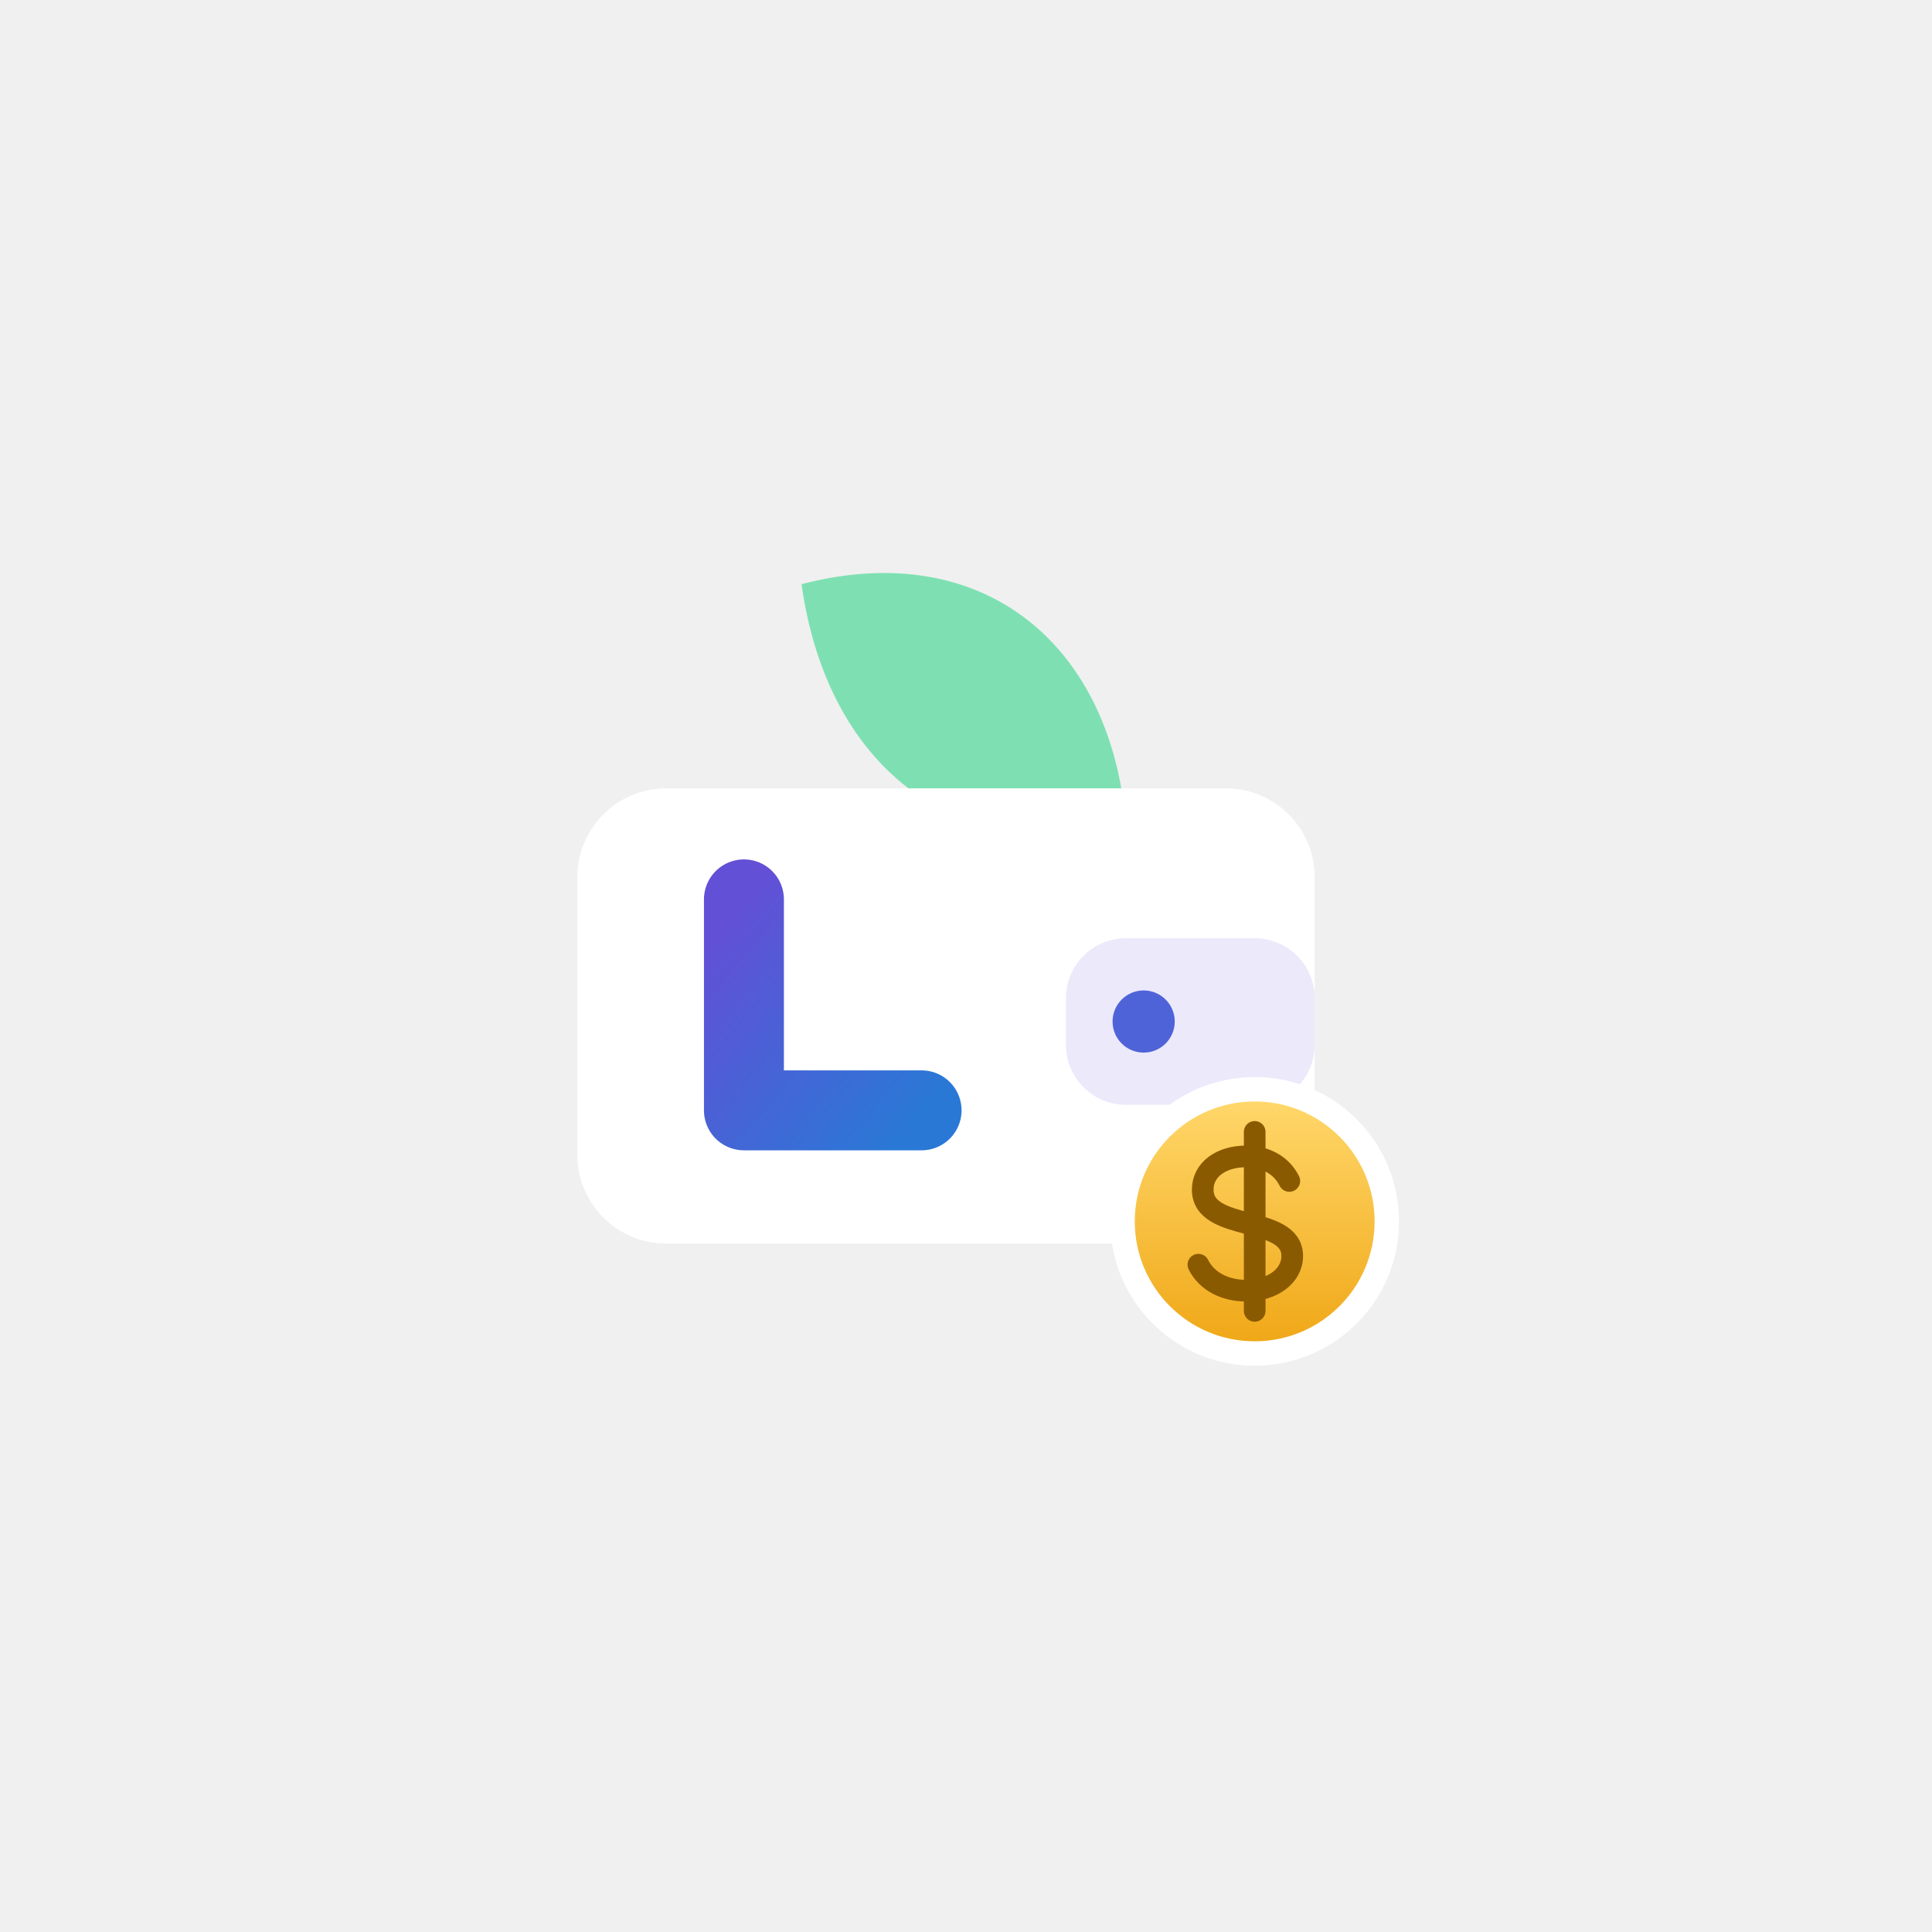
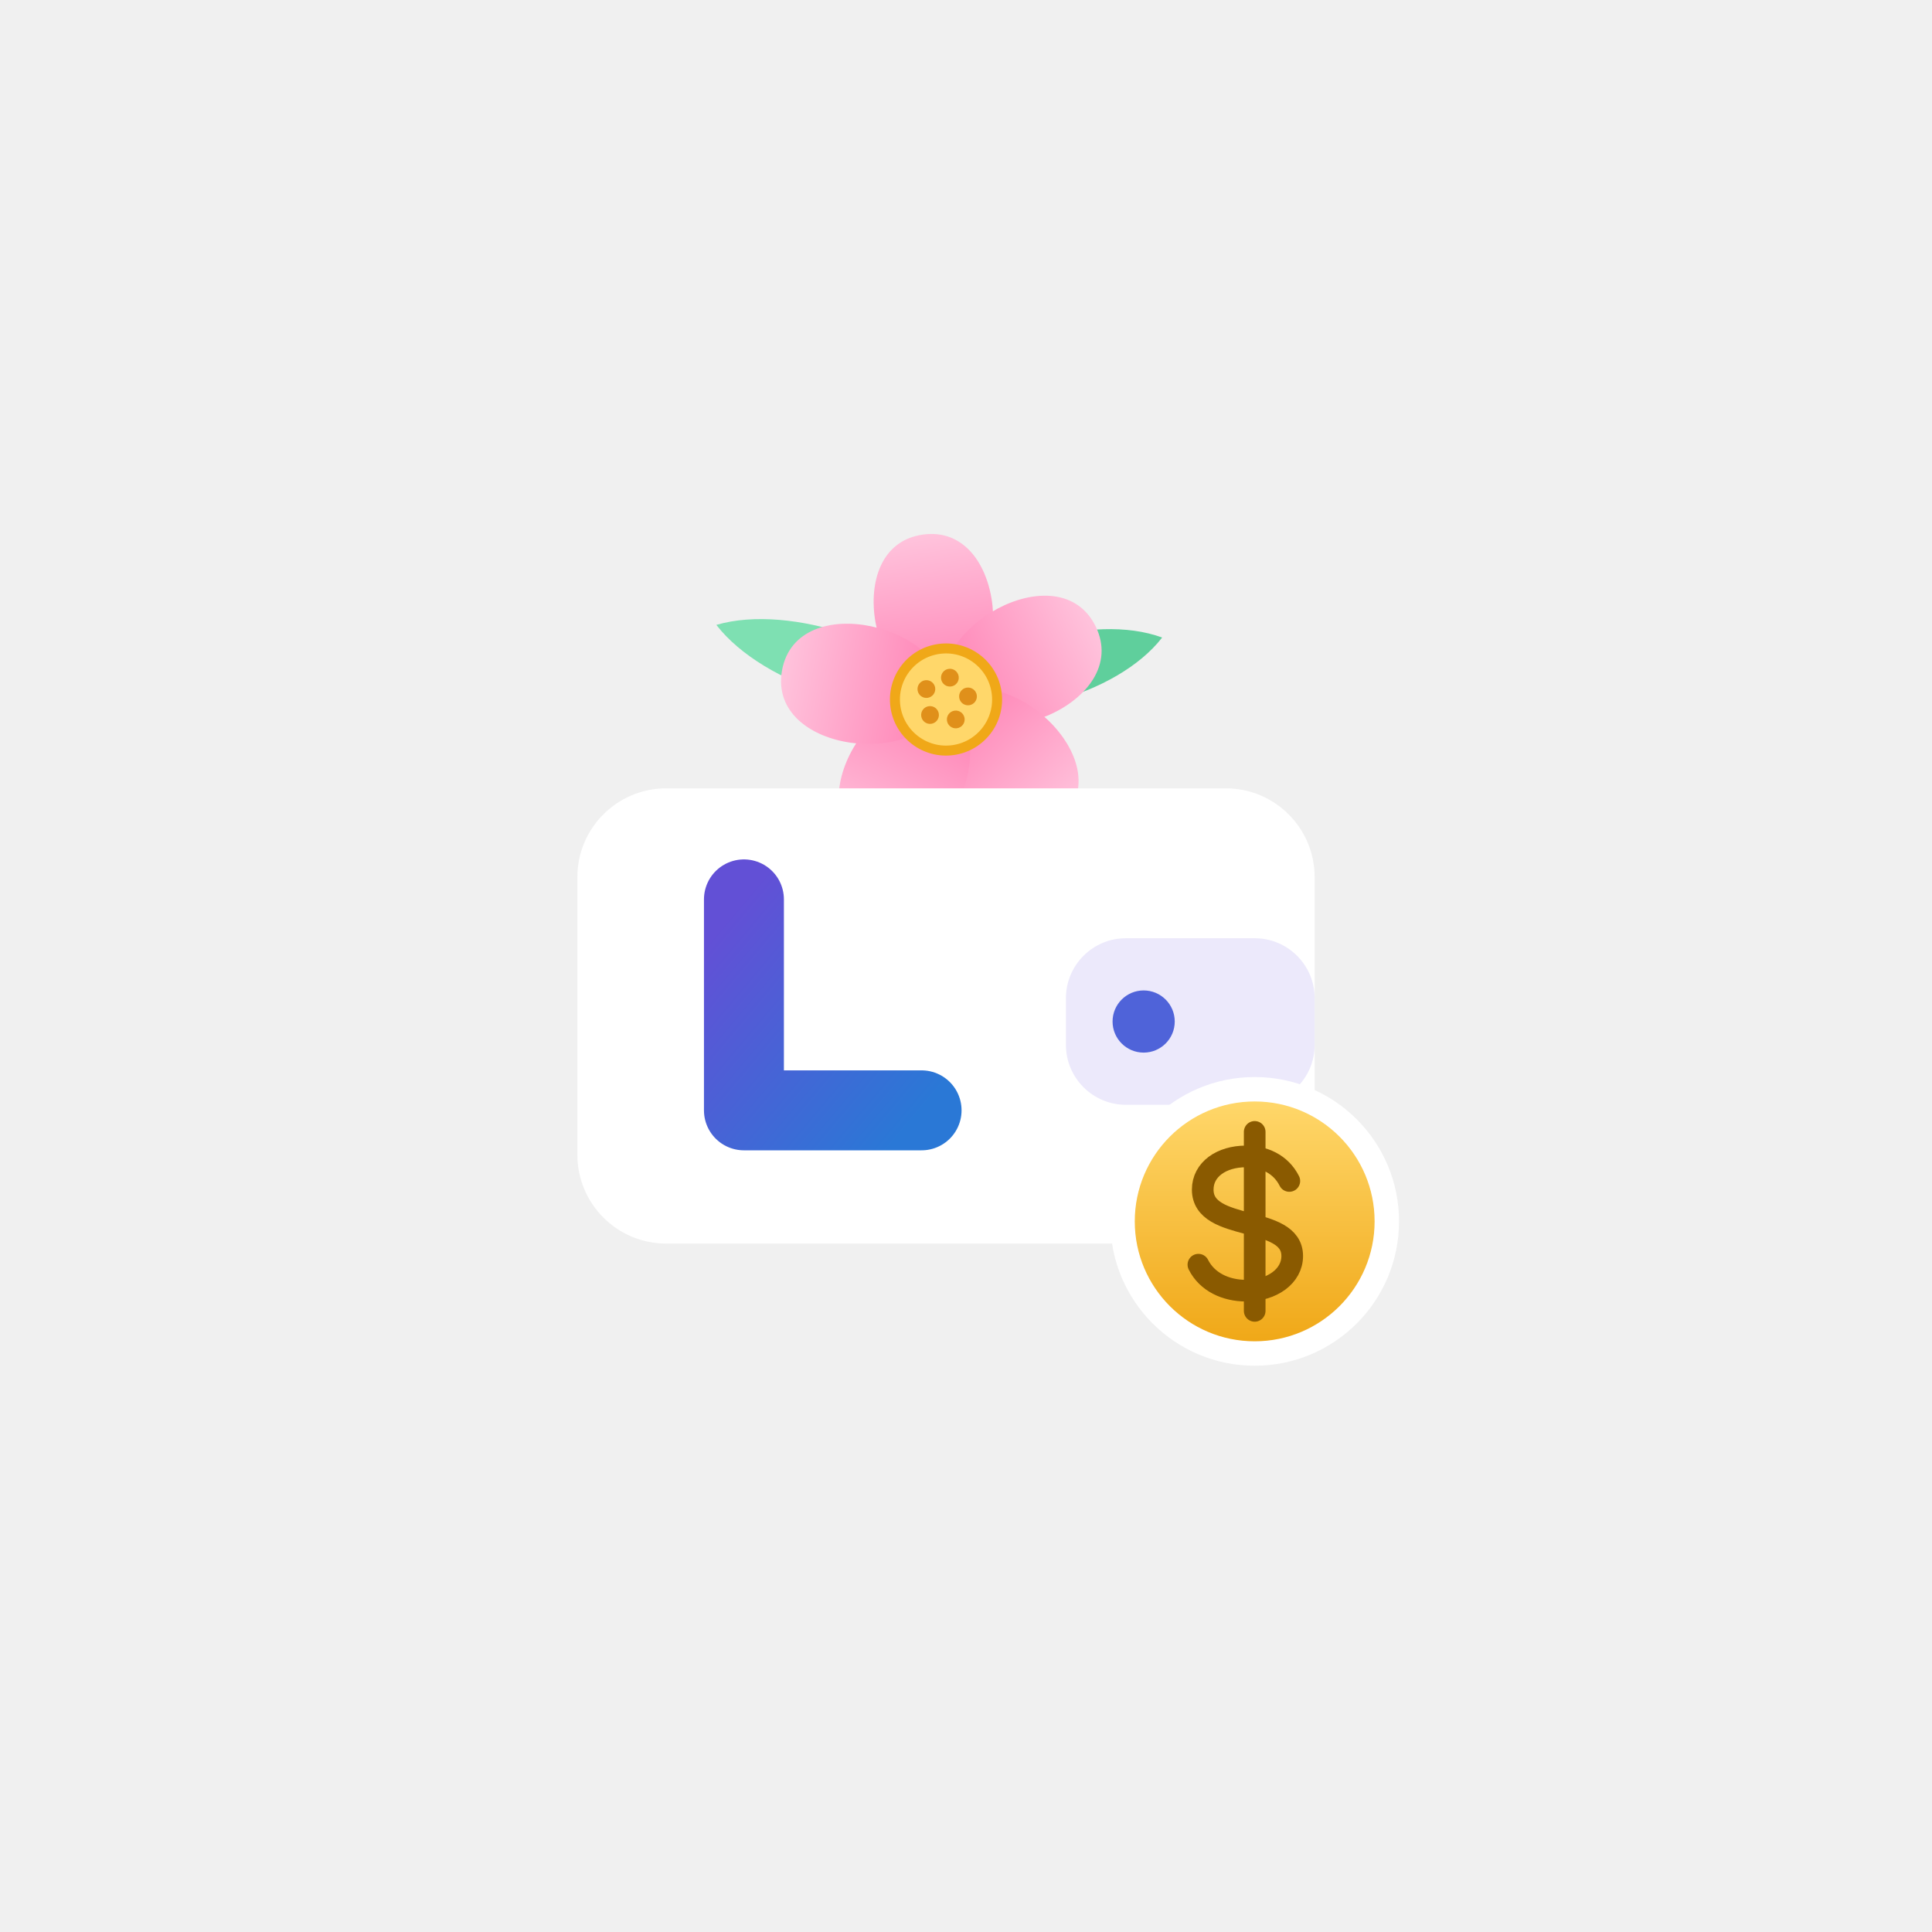
<svg xmlns="http://www.w3.org/2000/svg" viewBox="-340 -330 1740 1740">
  <defs>
    <linearGradient id="g" x1="0" y1="0" x2="1" y2="1">
      <stop offset="0" stop-color="#6250d6" />
      <stop offset="1" stop-color="#2a78d6" />
    </linearGradient>
    <linearGradient id="coin" x1="0" y1="0" x2="0" y2="1">
      <stop offset="0" stop-color="#ffd76a" />
      <stop offset="1" stop-color="#f0a818" />
    </linearGradient>
  </defs>
-   <path transform="rotate(-18 520 330)" d="M430 160c170 10 250 140 210 300-150-14-240-130-210-300z" fill="#7ee0b2" />
+   <g transform="translate(512 300)">
+     <path d="M0 0C40 -30 44 -110 0 -150C-44 -110 -40 -30 0 0Z" transform="rotate(-72) scale(0.9 1.45)" fill="#7ee0b2" />
+     <path d="M0 0C40 -30 44 -110 0 -150C-44 -110 -40 -30 0 0Z" transform="rotate(74) scale(0.9 1.35)" fill="#5fcf9c" />
+     <g transform="rotate(-8)">
+       <defs>
+         <linearGradient id="pt" x1="0" y1="1" x2="0" y2="0">
+           <stop offset="0" stop-color="#ff7fb3" />
+           <stop offset="1" stop-color="#ffc3dc" />
+         </linearGradient>
+       </defs>
+       <path d="M0 0C66 -7.5 75.9 -150 0 -150C-75.9 -150 -66 -7.5 0 0Z" transform="rotate(0)" fill="url(#pt)" />
+       <path d="M0 0C66 -7.5 75.9 -150 0 -150C-75.9 -150 -66 -7.5 0 0Z" transform="rotate(72)" fill="url(#pt)" />
+       <path d="M0 0C66 -7.5 75.9 -150 0 -150C-75.9 -150 -66 -7.5 0 0Z" transform="rotate(144)" fill="url(#pt)" />
+       <path d="M0 0C66 -7.5 75.9 -150 0 -150C-75.9 -150 -66 -7.5 0 0Z" transform="rotate(216)" fill="url(#pt)" />
+       <path d="M0 0C66 -7.5 75.9 -150 0 -150C-75.9 -150 -66 -7.5 0 0Z" transform="rotate(288)" fill="url(#pt)" />
+       <circle r="46" fill="#ffd76a" />
+       <circle r="46" fill="none" stroke="#f0a818" stroke-width="9" />
+       <circle cx="20.0" cy="0.0" r="8" fill="#e0901a" />
+       <circle cx="6.2" cy="19.0" r="8" fill="#e0901a" />
+       <circle cx="-16.2" cy="11.8" r="8" fill="#e0901a" />
+       <circle cx="-16.2" cy="-11.8" r="8" fill="#e0901a" />
+       <circle cx="6.2" cy="-19.0" r="8" fill="#e0901a" />
+     </g>
+   </g>
  <rect x="180" y="380" width="664" height="410" rx="80" fill="#fff" />
  <path d="M330 480v190h160" stroke="url(#g)" stroke-width="72" fill="none" stroke-linecap="round" stroke-linejoin="round" />
  <rect x="620" y="515" width="224" height="150" rx="54" fill="#ece9fb" />
  <circle cx="690" cy="590" r="28" fill="#4f63d9" />
  <circle cx="790" cy="770" r="130" fill="#fff" />
  <circle cx="790" cy="770" r="108" fill="url(#coin)" />
  <g transform="translate(790 770) scale(1.3)" fill="none" stroke="#8a5a00" stroke-width="15" stroke-linecap="round" stroke-linejoin="round">
    <path d="M24-28c-6-12-18-17-30-17-17 0-30 9-30 23 0 30 62 17 62 46 0 14-14 24-32 24-14 0-27-6-33-18" />
    <path d="M0-62v124" />
  </g>
</svg>
